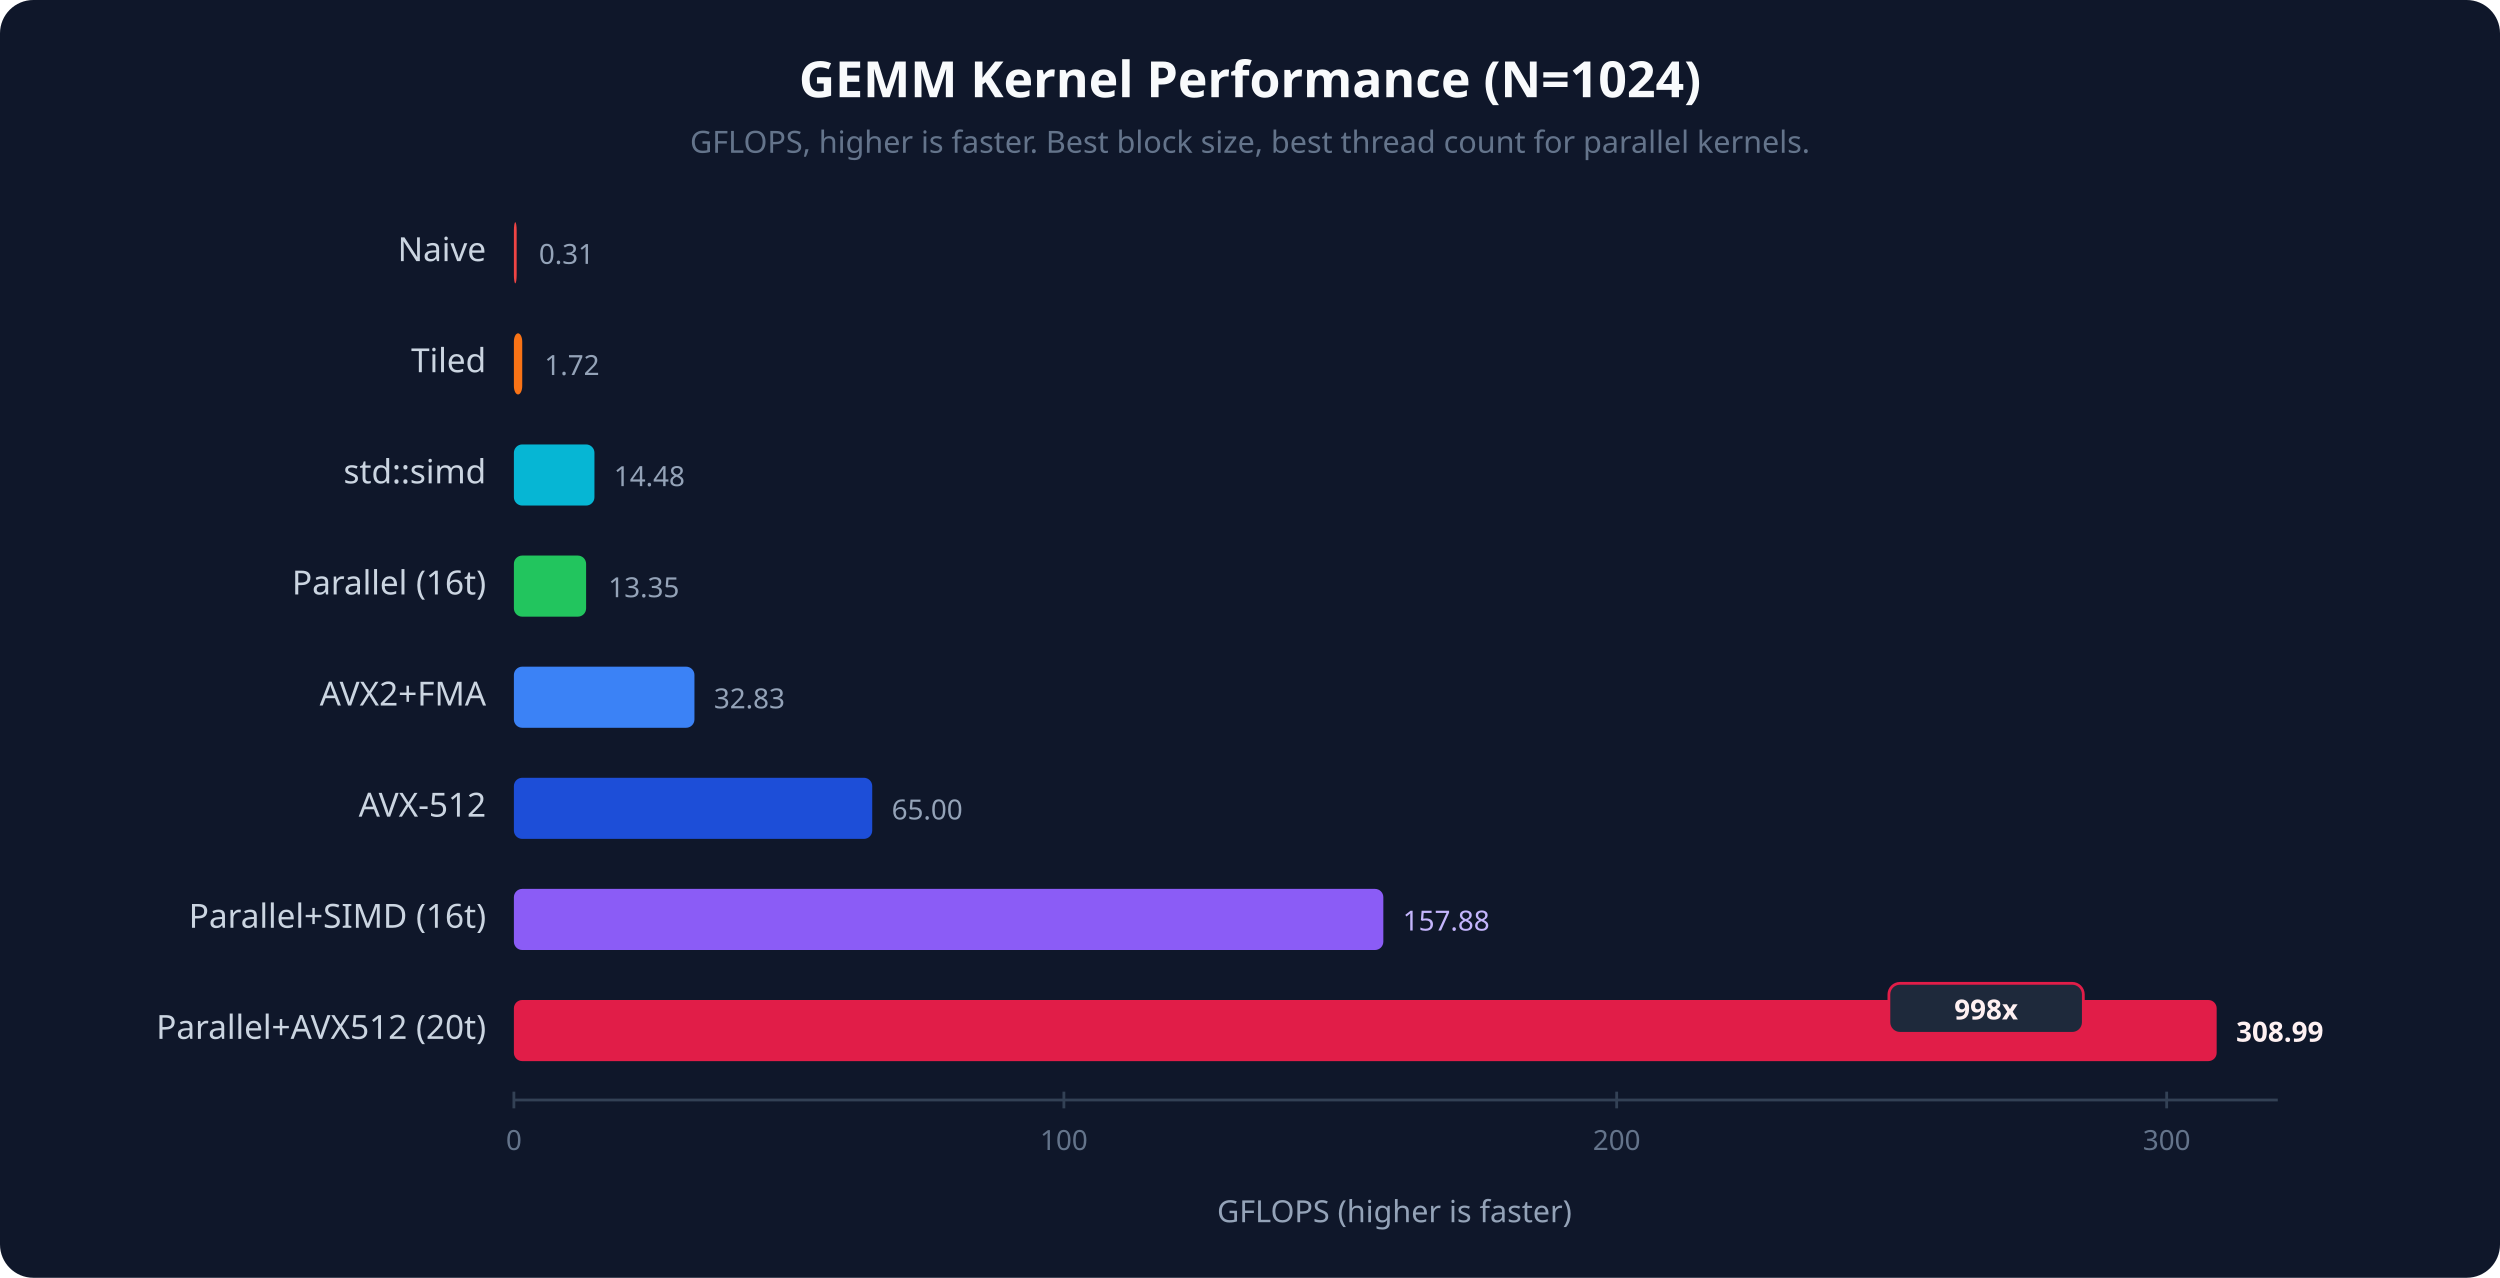
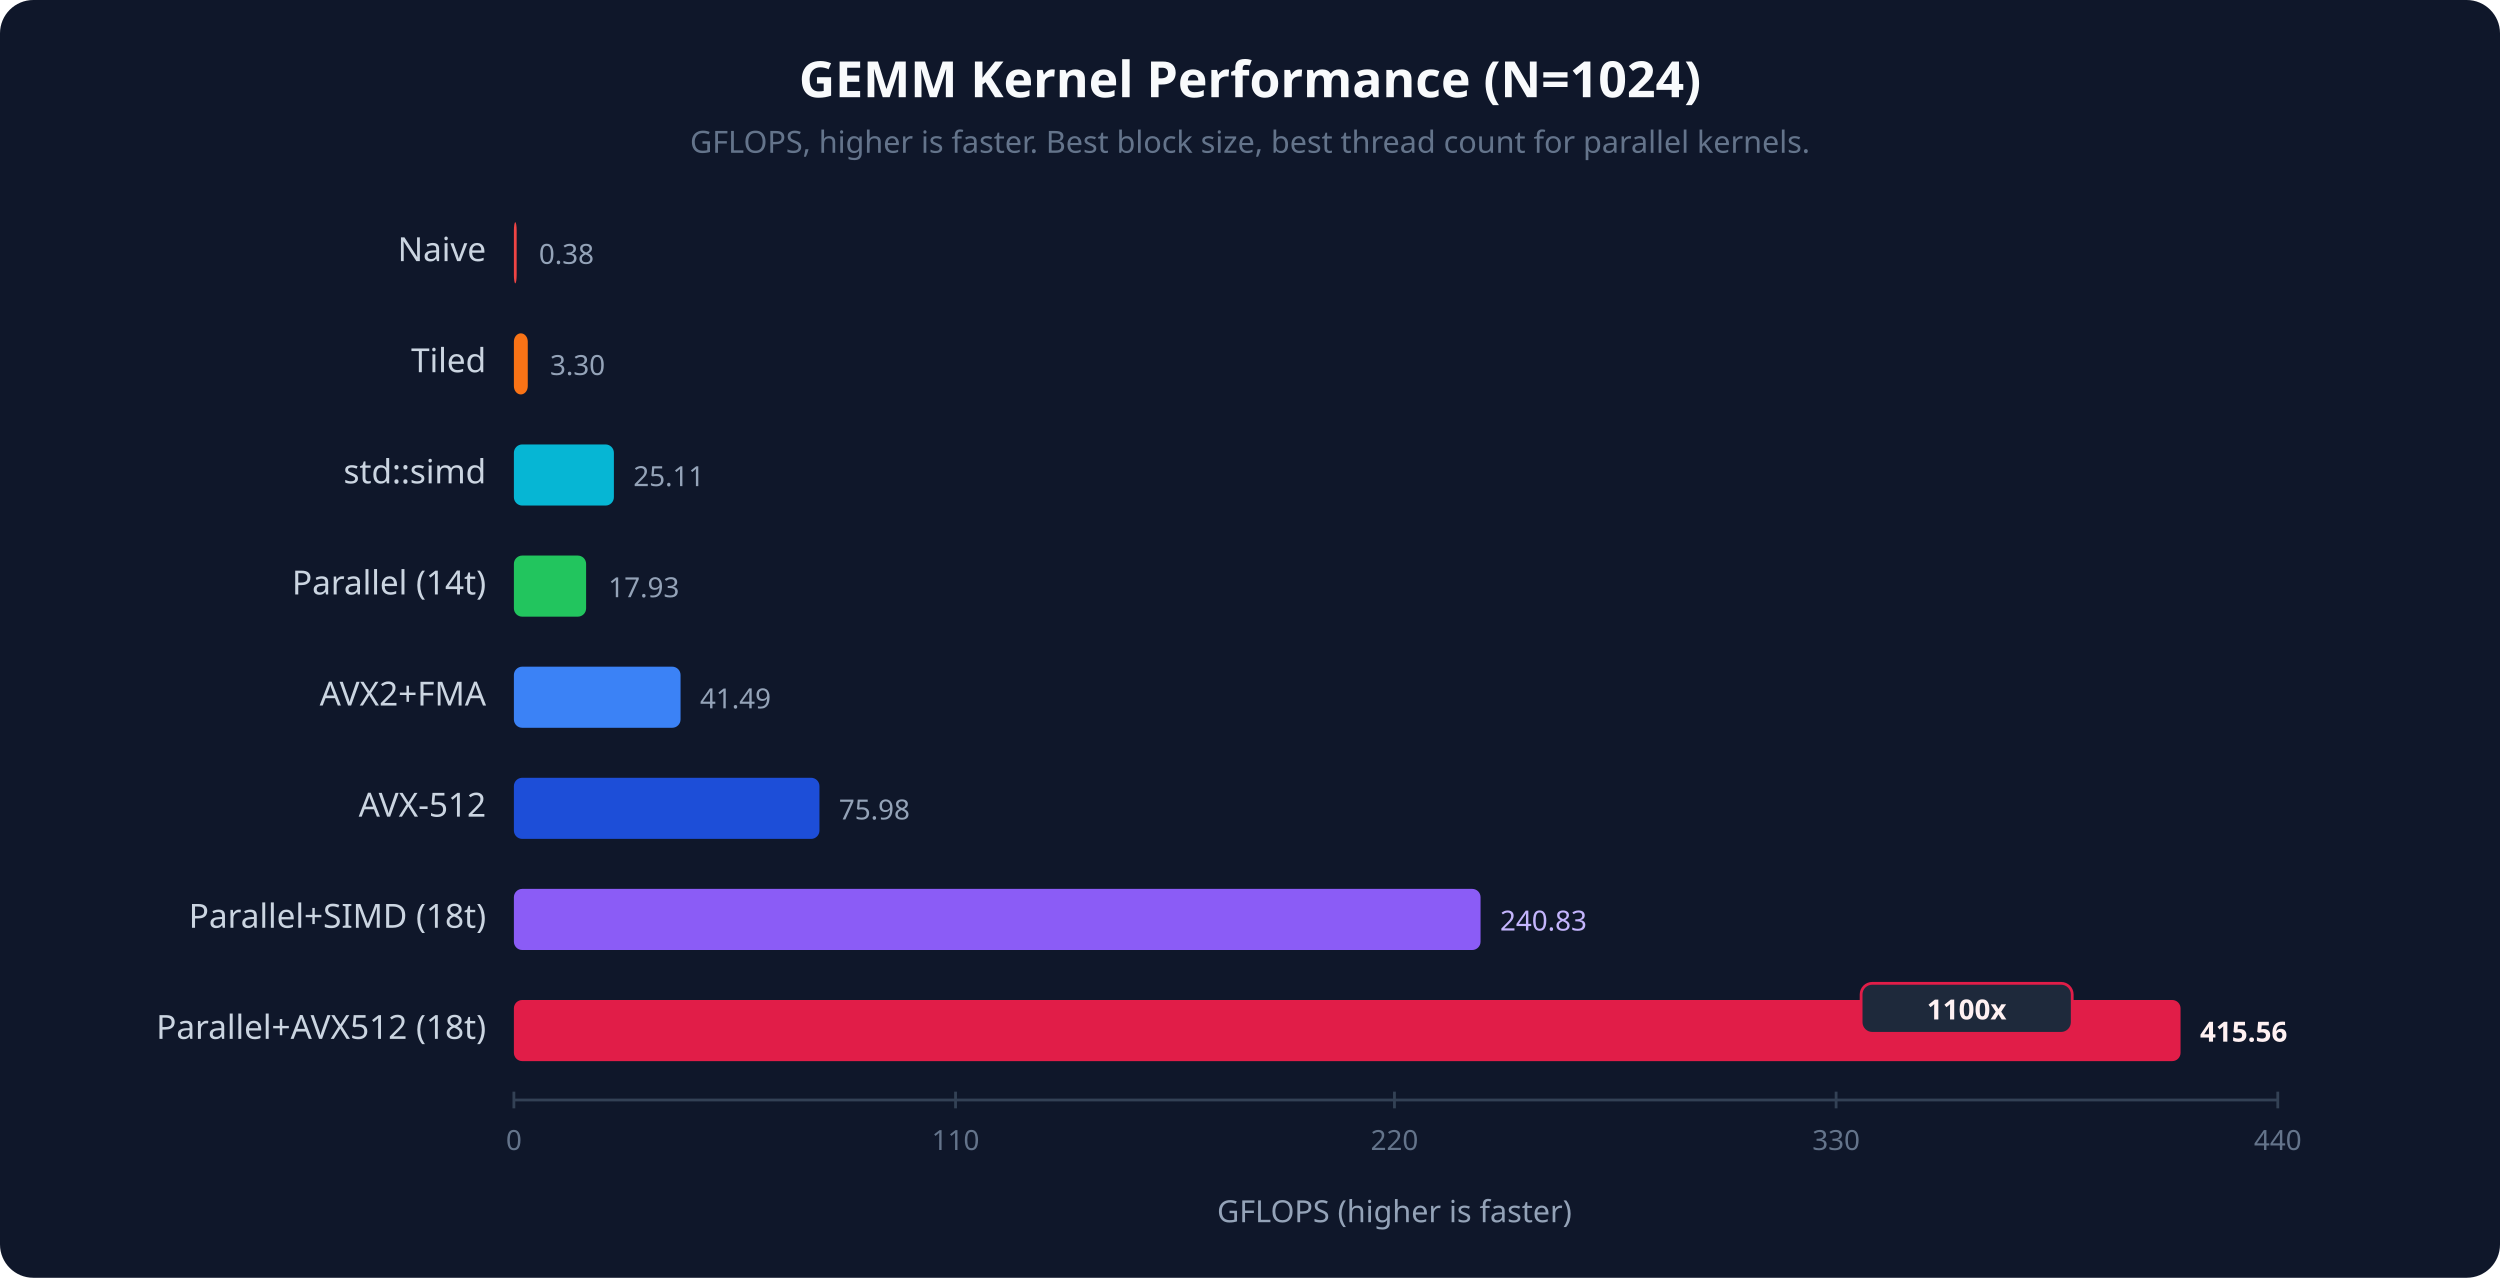
<svg xmlns="http://www.w3.org/2000/svg" viewBox="0 0 900 460" font-family="'Segoe UI', system-ui, -apple-system, sans-serif">
  <rect width="900" height="460" rx="12" fill="#0F172A" />
  <text x="450" y="35" text-anchor="middle" fill="#F8FAFC" font-size="18" font-weight="700">GEMM Kernel Performance (N=1024)</text>
  <text x="450" y="55" text-anchor="middle" fill="#64748B" font-size="11">GFLOPS, higher is faster. Best block size, best thread count for parallel kernels.</text>
  <text x="175" y="94" text-anchor="end" fill="#CBD5E1" font-size="12">Naive</text>
  <rect x="185" y="80" width="1" height="22" rx="3" fill="#EF4444" />
-   <text x="194" y="95" fill="#94A3B8" font-size="10">0.31</text>
+   <text x="194" y="95" fill="#94A3B8" font-size="10">0.38</text>
  <text x="175" y="134" text-anchor="end" fill="#CBD5E1" font-size="12">Tiled</text>
-   <rect x="185" y="120" width="3" height="22" rx="3" fill="#F97316" />
-   <text x="196" y="135" fill="#94A3B8" font-size="10">1.72</text>
+   <rect x="185" y="120" width="5" height="22" rx="3" fill="#F97316" />
+   <text x="198" y="135" fill="#94A3B8" font-size="10">3.30</text>
  <text x="175" y="174" text-anchor="end" fill="#CBD5E1" font-size="12">std::simd</text>
-   <rect x="185" y="160" width="29" height="22" rx="3" fill="#06B6D4" />
-   <text x="221" y="175" fill="#94A3B8" font-size="10">14.48</text>
-   <text x="175" y="214" text-anchor="end" fill="#CBD5E1" font-size="12">Parallel (16t)</text>
+   <rect x="185" y="160" width="36" height="22" rx="3" fill="#06B6D4" />
+   <text x="228" y="175" fill="#94A3B8" font-size="10">25.11</text>
+   <text x="175" y="214" text-anchor="end" fill="#CBD5E1" font-size="12">Parallel (14t)</text>
  <rect x="185" y="200" width="26" height="22" rx="3" fill="#22C55E" />
-   <text x="219" y="215" fill="#94A3B8" font-size="10">13.35</text>
+   <text x="219" y="215" fill="#94A3B8" font-size="10">17.93</text>
  <text x="175" y="254" text-anchor="end" fill="#CBD5E1" font-size="12">AVX2+FMA</text>
-   <rect x="185" y="240" width="65" height="22" rx="3" fill="#3B82F6" />
-   <text x="257" y="255" fill="#94A3B8" font-size="10">32.83</text>
+   <rect x="185" y="240" width="60" height="22" rx="3" fill="#3B82F6" />
+   <text x="252" y="255" fill="#94A3B8" font-size="10">41.49</text>
  <text x="175" y="294" text-anchor="end" fill="#CBD5E1" font-size="12">AVX-512</text>
-   <rect x="185" y="280" width="129" height="22" rx="3" fill="#1D4ED8" />
-   <text x="321" y="295" fill="#94A3B8" font-size="10">65.00</text>
-   <text x="175" y="334" text-anchor="end" fill="#CBD5E1" font-size="12">Parallel+SIMD (16t)</text>
-   <rect x="185" y="320" width="313" height="22" rx="3" fill="#8B5CF6" />
-   <text x="505" y="335" fill="#C4B5FD" font-size="10">157.88</text>
-   <text x="175" y="374" text-anchor="end" fill="#CBD5E1" font-size="12">Parallel+AVX512 (20t)</text>
-   <rect x="185" y="360" width="613" height="22" rx="3" fill="#E11D48" />
-   <text x="805" y="375" fill="#FFF1F2" font-size="10" font-weight="600">308.99</text>
+   <rect x="185" y="280" width="110" height="22" rx="3" fill="#1D4ED8" />
+   <text x="302" y="295" fill="#94A3B8" font-size="10">75.98</text>
+   <text x="175" y="334" text-anchor="end" fill="#CBD5E1" font-size="12">Parallel+SIMD (18t)</text>
+   <rect x="185" y="320" width="348" height="22" rx="3" fill="#8B5CF6" />
+   <text x="540" y="335" fill="#C4B5FD" font-size="10">240.83</text>
+   <text x="175" y="374" text-anchor="end" fill="#CBD5E1" font-size="12">Parallel+AVX512 (18t)</text>
+   <rect x="185" y="360" width="600" height="22" rx="3" fill="#E11D48" />
+   <text x="792" y="375" fill="#FFF1F2" font-size="10" font-weight="600">415.56</text>
  <line x1="185" y1="396" x2="820" y2="396" stroke="#334155" stroke-width="1" />
  <text x="185" y="414" fill="#64748B" font-size="10" text-anchor="middle">0</text>
-   <text x="383" y="414" fill="#64748B" font-size="10" text-anchor="middle">100</text>
-   <text x="582" y="414" fill="#64748B" font-size="10" text-anchor="middle">200</text>
-   <text x="780" y="414" fill="#64748B" font-size="10" text-anchor="middle">300</text>
+   <text x="344" y="414" fill="#64748B" font-size="10" text-anchor="middle">110</text>
+   <text x="502" y="414" fill="#64748B" font-size="10" text-anchor="middle">220</text>
+   <text x="661" y="414" fill="#64748B" font-size="10" text-anchor="middle">330</text>
+   <text x="820" y="414" fill="#64748B" font-size="10" text-anchor="middle">440</text>
  <line x1="185" y1="393" x2="185" y2="399" stroke="#334155" stroke-width="1" />
-   <line x1="383" y1="393" x2="383" y2="399" stroke="#334155" stroke-width="1" />
-   <line x1="582" y1="393" x2="582" y2="399" stroke="#334155" stroke-width="1" />
-   <line x1="780" y1="393" x2="780" y2="399" stroke="#334155" stroke-width="1" />
+   <line x1="344" y1="393" x2="344" y2="399" stroke="#334155" stroke-width="1" />
+   <line x1="502" y1="393" x2="502" y2="399" stroke="#334155" stroke-width="1" />
+   <line x1="661" y1="393" x2="661" y2="399" stroke="#334155" stroke-width="1" />
+   <line x1="820" y1="393" x2="820" y2="399" stroke="#334155" stroke-width="1" />
  <text x="502" y="440" text-anchor="middle" fill="#94A3B8" font-size="11">GFLOPS (higher is faster)</text>
-   <rect x="680" y="354" width="70" height="18" rx="4" fill="#1E293B" stroke="#E11D48" stroke-width="1" />
-   <text x="715" y="367" text-anchor="middle" fill="#FFF1F2" font-size="10" font-weight="600">998x</text>
+   <rect x="670" y="354" width="76" height="18" rx="4" fill="#1E293B" stroke="#E11D48" stroke-width="1" />
+   <text x="708" y="367" text-anchor="middle" fill="#FFF1F2" font-size="10" font-weight="600">1100x</text>
</svg>
